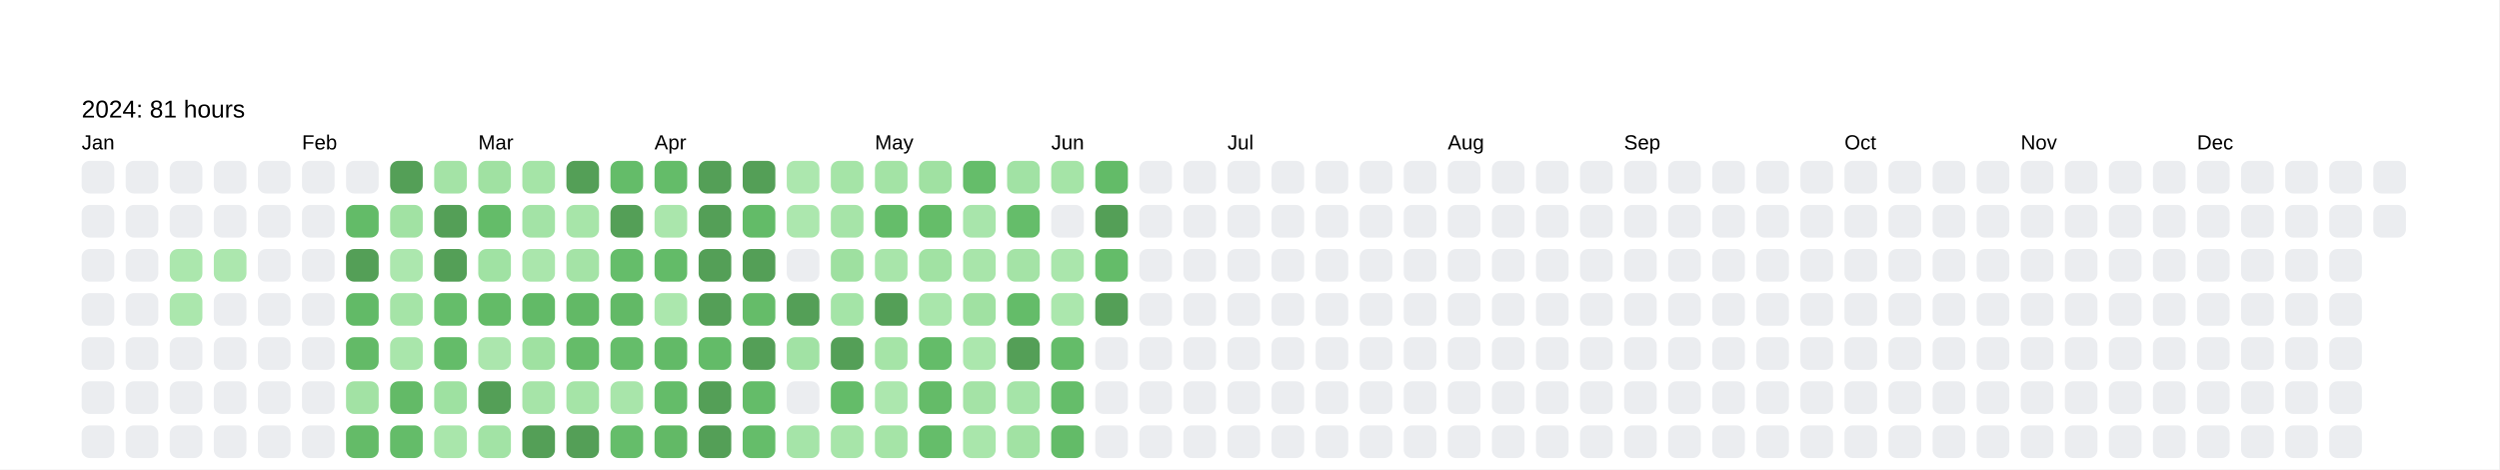
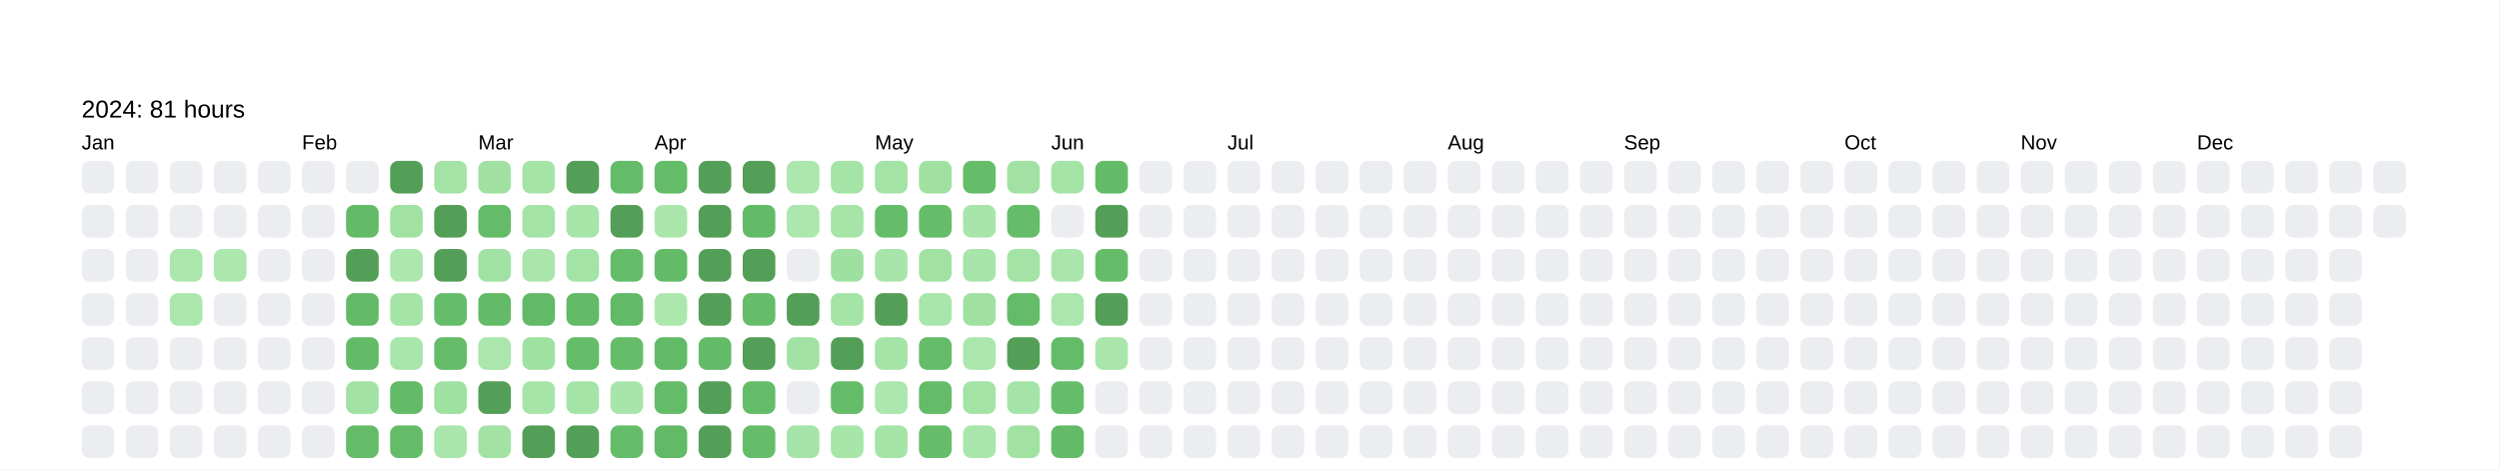
<svg xmlns="http://www.w3.org/2000/svg" baseProfile="full" height="57.5mm" version="1.1" viewBox="0,0,306.2,57.5" width="306.2mm">
  <defs />
  <rect fill="#FFFFFF" height="57.5" width="306.2" x="0" y="0" />
  <text fill="#000000" style="font-size:6px; font-family:Arial; font-weight:bold;" x="10" y="10" />
  <text fill="#000000" style="font-size:3px; font-family:Arial;" x="10" y="14.4">2024: 81 hours</text>
  <text fill="#000000" style="font-size:2.5px; font-family:Arial" x="10" y="18.3">Jan</text>
  <rect fill="#EBEDF0" height="4" rx="1" ry="1" width="4" x="10" y="19.7" />
  <rect fill="#EBEDF0" height="4" rx="1" ry="1" width="4" x="10" y="25.1" />
  <rect fill="#EBEDF0" height="4" rx="1" ry="1" width="4" x="10" y="30.5" />
  <rect fill="#EBEDF0" height="4" rx="1" ry="1" width="4" x="10" y="35.9" />
  <rect fill="#EBEDF0" height="4" rx="1" ry="1" width="4" x="10" y="41.3" />
  <rect fill="#EBEDF0" height="4" rx="1" ry="1" width="4" x="10" y="46.7" />
  <rect fill="#EBEDF0" height="4" rx="1" ry="1" width="4" x="10" y="52.1" />
  <rect fill="#EBEDF0" height="4" rx="1" ry="1" width="4" x="15.4" y="19.7" />
  <rect fill="#EBEDF0" height="4" rx="1" ry="1" width="4" x="15.4" y="25.1" />
  <rect fill="#EBEDF0" height="4" rx="1" ry="1" width="4" x="15.4" y="30.5" />
  <rect fill="#EBEDF0" height="4" rx="1" ry="1" width="4" x="15.4" y="35.9" />
  <rect fill="#EBEDF0" height="4" rx="1" ry="1" width="4" x="15.4" y="41.3" />
  <rect fill="#EBEDF0" height="4" rx="1" ry="1" width="4" x="15.4" y="46.7" />
  <rect fill="#EBEDF0" height="4" rx="1" ry="1" width="4" x="15.4" y="52.1" />
  <rect fill="#EBEDF0" height="4" rx="1" ry="1" width="4" x="20.8" y="19.7" />
  <rect fill="#EBEDF0" height="4" rx="1" ry="1" width="4" x="20.8" y="25.1" />
  <rect fill="#abe7ad" height="4" rx="1" ry="1" width="4" x="20.8" y="30.5" />
  <rect fill="#abe7ad" height="4" rx="1" ry="1" width="4" x="20.8" y="35.9" />
  <rect fill="#EBEDF0" height="4" rx="1" ry="1" width="4" x="20.8" y="41.3" />
  <rect fill="#EBEDF0" height="4" rx="1" ry="1" width="4" x="20.8" y="46.7" />
  <rect fill="#EBEDF0" height="4" rx="1" ry="1" width="4" x="20.8" y="52.1" />
  <rect fill="#EBEDF0" height="4" rx="1" ry="1" width="4" x="26.2" y="19.7" />
  <rect fill="#EBEDF0" height="4" rx="1" ry="1" width="4" x="26.2" y="25.1" />
  <rect fill="#ace7ae" height="4" rx="1" ry="1" width="4" x="26.2" y="30.5" />
  <rect fill="#EBEDF0" height="4" rx="1" ry="1" width="4" x="26.2" y="35.9" />
  <rect fill="#EBEDF0" height="4" rx="1" ry="1" width="4" x="26.2" y="41.3" />
  <rect fill="#EBEDF0" height="4" rx="1" ry="1" width="4" x="26.2" y="46.7" />
  <rect fill="#EBEDF0" height="4" rx="1" ry="1" width="4" x="26.2" y="52.1" />
  <rect fill="#EBEDF0" height="4" rx="1" ry="1" width="4" x="31.6" y="19.7" />
  <rect fill="#EBEDF0" height="4" rx="1" ry="1" width="4" x="31.6" y="25.1" />
  <rect fill="#EBEDF0" height="4" rx="1" ry="1" width="4" x="31.6" y="30.5" />
  <rect fill="#EBEDF0" height="4" rx="1" ry="1" width="4" x="31.6" y="35.9" />
  <rect fill="#EBEDF0" height="4" rx="1" ry="1" width="4" x="31.6" y="41.3" />
  <rect fill="#EBEDF0" height="4" rx="1" ry="1" width="4" x="31.6" y="46.7" />
  <rect fill="#EBEDF0" height="4" rx="1" ry="1" width="4" x="31.6" y="52.1" />
  <text fill="#000000" style="font-size:2.5px; font-family:Arial" x="37.0" y="18.3">Feb</text>
  <rect fill="#EBEDF0" height="4" rx="1" ry="1" width="4" x="37.0" y="19.7" />
  <rect fill="#EBEDF0" height="4" rx="1" ry="1" width="4" x="37.0" y="25.1" />
  <rect fill="#EBEDF0" height="4" rx="1" ry="1" width="4" x="37.0" y="30.5" />
  <rect fill="#EBEDF0" height="4" rx="1" ry="1" width="4" x="37.0" y="35.9" />
  <rect fill="#EBEDF0" height="4" rx="1" ry="1" width="4" x="37.0" y="41.3" />
  <rect fill="#EBEDF0" height="4" rx="1" ry="1" width="4" x="37.0" y="46.7" />
  <rect fill="#EBEDF0" height="4" rx="1" ry="1" width="4" x="37.0" y="52.1" />
  <rect fill="#EBEDF0" height="4" rx="1" ry="1" width="4" x="42.4" y="19.7" />
  <rect fill="#63bb68" height="4" rx="1" ry="1" width="4" x="42.4" y="25.1" />
  <rect fill="#549F57" height="4" rx="1" ry="1" width="4" x="42.4" y="30.5" />
  <rect fill="#62ba67" height="4" rx="1" ry="1" width="4" x="42.4" y="35.9" />
  <rect fill="#63ba67" height="4" rx="1" ry="1" width="4" x="42.4" y="41.3" />
  <rect fill="#a2e2a4" height="4" rx="1" ry="1" width="4" x="42.4" y="46.7" />
  <rect fill="#64bb68" height="4" rx="1" ry="1" width="4" x="42.4" y="52.1" />
  <rect fill="#549F57" height="4" rx="1" ry="1" width="4" x="47.8" y="19.7" />
  <rect fill="#a1e2a3" height="4" rx="1" ry="1" width="4" x="47.8" y="25.1" />
  <rect fill="#ace7ae" height="4" rx="1" ry="1" width="4" x="47.8" y="30.5" />
  <rect fill="#a5e4a7" height="4" rx="1" ry="1" width="4" x="47.8" y="35.9" />
  <rect fill="#a9e6ab" height="4" rx="1" ry="1" width="4" x="47.8" y="41.3" />
  <rect fill="#63ba67" height="4" rx="1" ry="1" width="4" x="47.8" y="46.7" />
  <rect fill="#64bc69" height="4" rx="1" ry="1" width="4" x="47.8" y="52.1" />
  <rect fill="#a4e3a6" height="4" rx="1" ry="1" width="4" x="53.2" y="19.7" />
  <rect fill="#549F57" height="4" rx="1" ry="1" width="4" x="53.2" y="25.1" />
  <rect fill="#549F57" height="4" rx="1" ry="1" width="4" x="53.2" y="30.5" />
  <rect fill="#65bd6a" height="4" rx="1" ry="1" width="4" x="53.2" y="35.9" />
  <rect fill="#64bc69" height="4" rx="1" ry="1" width="4" x="53.2" y="41.3" />
  <rect fill="#9ee1a1" height="4" rx="1" ry="1" width="4" x="53.2" y="46.7" />
  <rect fill="#a9e6ab" height="4" rx="1" ry="1" width="4" x="53.2" y="52.1" />
  <text fill="#000000" style="font-size:2.5px; font-family:Arial" x="58.6" y="18.3">Mar</text>
  <rect fill="#a0e1a2" height="4" rx="1" ry="1" width="4" x="58.6" y="19.7" />
  <rect fill="#64bc69" height="4" rx="1" ry="1" width="4" x="58.6" y="25.1" />
  <rect fill="#a0e2a3" height="4" rx="1" ry="1" width="4" x="58.6" y="30.5" />
  <rect fill="#63bb67" height="4" rx="1" ry="1" width="4" x="58.6" y="35.9" />
  <rect fill="#abe6ad" height="4" rx="1" ry="1" width="4" x="58.6" y="41.3" />
  <rect fill="#549F57" height="4" rx="1" ry="1" width="4" x="58.6" y="46.7" />
  <rect fill="#a2e3a5" height="4" rx="1" ry="1" width="4" x="58.6" y="52.1" />
  <rect fill="#a5e4a7" height="4" rx="1" ry="1" width="4" x="64" y="19.7" />
  <rect fill="#a3e3a6" height="4" rx="1" ry="1" width="4" x="64" y="25.1" />
  <rect fill="#aae6ac" height="4" rx="1" ry="1" width="4" x="64" y="30.5" />
  <rect fill="#62ba67" height="4" rx="1" ry="1" width="4" x="64" y="35.9" />
  <rect fill="#9fe1a1" height="4" rx="1" ry="1" width="4" x="64" y="41.3" />
  <rect fill="#a6e4a8" height="4" rx="1" ry="1" width="4" x="64" y="46.7" />
  <rect fill="#549F57" height="4" rx="1" ry="1" width="4" x="64" y="52.1" />
  <rect fill="#549F57" height="4" rx="1" ry="1" width="4" x="69.4" y="19.7" />
  <rect fill="#a7e5a9" height="4" rx="1" ry="1" width="4" x="69.4" y="25.1" />
  <rect fill="#a4e3a6" height="4" rx="1" ry="1" width="4" x="69.4" y="30.5" />
  <rect fill="#62b966" height="4" rx="1" ry="1" width="4" x="69.4" y="35.9" />
  <rect fill="#65bc69" height="4" rx="1" ry="1" width="4" x="69.4" y="41.3" />
  <rect fill="#a5e4a7" height="4" rx="1" ry="1" width="4" x="69.4" y="46.7" />
  <rect fill="#549F57" height="4" rx="1" ry="1" width="4" x="69.4" y="52.1" />
  <rect fill="#64bc69" height="4" rx="1" ry="1" width="4" x="74.8" y="19.7" />
  <rect fill="#549F57" height="4" rx="1" ry="1" width="4" x="74.8" y="25.1" />
  <rect fill="#65bd6a" height="4" rx="1" ry="1" width="4" x="74.8" y="30.5" />
  <rect fill="#62b966" height="4" rx="1" ry="1" width="4" x="74.8" y="35.9" />
  <rect fill="#65bd6a" height="4" rx="1" ry="1" width="4" x="74.8" y="41.3" />
  <rect fill="#a8e5aa" height="4" rx="1" ry="1" width="4" x="74.8" y="46.7" />
  <rect fill="#65bd6a" height="4" rx="1" ry="1" width="4" x="74.8" y="52.1" />
  <text fill="#000000" style="font-size:2.5px; font-family:Arial" x="80.2" y="18.3">Apr</text>
  <rect fill="#64bc69" height="4" rx="1" ry="1" width="4" x="80.2" y="19.7" />
  <rect fill="#aae6ac" height="4" rx="1" ry="1" width="4" x="80.2" y="25.1" />
  <rect fill="#63bb68" height="4" rx="1" ry="1" width="4" x="80.2" y="30.5" />
  <rect fill="#abe7ad" height="4" rx="1" ry="1" width="4" x="80.2" y="35.9" />
  <rect fill="#62ba67" height="4" rx="1" ry="1" width="4" x="80.2" y="41.3" />
  <rect fill="#64bc69" height="4" rx="1" ry="1" width="4" x="80.2" y="46.7" />
  <rect fill="#62b966" height="4" rx="1" ry="1" width="4" x="80.2" y="52.1" />
  <rect fill="#549F57" height="4" rx="1" ry="1" width="4" x="85.6" y="19.7" />
  <rect fill="#549F57" height="4" rx="1" ry="1" width="4" x="85.6" y="25.1" />
  <rect fill="#549F57" height="4" rx="1" ry="1" width="4" x="85.6" y="30.5" />
  <rect fill="#549F57" height="4" rx="1" ry="1" width="4" x="85.6" y="35.9" />
  <rect fill="#63bb68" height="4" rx="1" ry="1" width="4" x="85.6" y="41.3" />
  <rect fill="#549F57" height="4" rx="1" ry="1" width="4" x="85.6" y="46.7" />
  <rect fill="#549F57" height="4" rx="1" ry="1" width="4" x="85.6" y="52.1" />
  <rect fill="#549F57" height="4" rx="1" ry="1" width="4" x="91" y="19.7" />
  <rect fill="#63bb68" height="4" rx="1" ry="1" width="4" x="91" y="25.1" />
  <rect fill="#549F57" height="4" rx="1" ry="1" width="4" x="91" y="30.5" />
  <rect fill="#65bc69" height="4" rx="1" ry="1" width="4" x="91" y="35.9" />
  <rect fill="#549F57" height="4" rx="1" ry="1" width="4" x="91" y="41.3" />
  <rect fill="#64bc69" height="4" rx="1" ry="1" width="4" x="91" y="46.7" />
  <rect fill="#65bd6a" height="4" rx="1" ry="1" width="4" x="91" y="52.1" />
  <rect fill="#ace7ae" height="4" rx="1" ry="1" width="4" x="96.4" y="19.7" />
  <rect fill="#ace7ae" height="4" rx="1" ry="1" width="4" x="96.4" y="25.1" />
  <rect fill="#EBEDF0" height="4" rx="1" ry="1" width="4" x="96.4" y="30.5" />
  <rect fill="#549F57" height="4" rx="1" ry="1" width="4" x="96.4" y="35.9" />
  <rect fill="#a1e2a4" height="4" rx="1" ry="1" width="4" x="96.4" y="41.3" />
  <rect fill="#EBEDF0" height="4" rx="1" ry="1" width="4" x="96.4" y="46.7" />
  <rect fill="#a5e4a8" height="4" rx="1" ry="1" width="4" x="96.4" y="52.1" />
  <rect fill="#a5e4a7" height="4" rx="1" ry="1" width="4" x="101.8" y="19.7" />
  <rect fill="#a6e4a8" height="4" rx="1" ry="1" width="4" x="101.8" y="25.1" />
  <rect fill="#9ee0a0" height="4" rx="1" ry="1" width="4" x="101.8" y="30.5" />
  <rect fill="#a4e4a7" height="4" rx="1" ry="1" width="4" x="101.8" y="35.9" />
  <rect fill="#549F57" height="4" rx="1" ry="1" width="4" x="101.8" y="41.3" />
  <rect fill="#64bc69" height="4" rx="1" ry="1" width="4" x="101.8" y="46.7" />
  <rect fill="#a7e5a9" height="4" rx="1" ry="1" width="4" x="101.8" y="52.1" />
  <text fill="#000000" style="font-size:2.5px; font-family:Arial" x="107.2" y="18.3">May</text>
  <rect fill="#a3e3a5" height="4" rx="1" ry="1" width="4" x="107.2" y="19.7" />
  <rect fill="#65bd6a" height="4" rx="1" ry="1" width="4" x="107.2" y="25.1" />
  <rect fill="#a8e5aa" height="4" rx="1" ry="1" width="4" x="107.2" y="30.5" />
  <rect fill="#549F57" height="4" rx="1" ry="1" width="4" x="107.2" y="35.9" />
  <rect fill="#a5e4a7" height="4" rx="1" ry="1" width="4" x="107.2" y="41.3" />
  <rect fill="#ace7ae" height="4" rx="1" ry="1" width="4" x="107.2" y="46.7" />
  <rect fill="#a5e4a7" height="4" rx="1" ry="1" width="4" x="107.2" y="52.1" />
  <rect fill="#a0e1a2" height="4" rx="1" ry="1" width="4" x="112.6" y="19.7" />
  <rect fill="#65bd69" height="4" rx="1" ry="1" width="4" x="112.6" y="25.1" />
  <rect fill="#a1e2a3" height="4" rx="1" ry="1" width="4" x="112.6" y="30.5" />
  <rect fill="#a9e6ab" height="4" rx="1" ry="1" width="4" x="112.6" y="35.9" />
  <rect fill="#64bc69" height="4" rx="1" ry="1" width="4" x="112.6" y="41.3" />
  <rect fill="#64bb68" height="4" rx="1" ry="1" width="4" x="112.6" y="46.7" />
  <rect fill="#65bd6a" height="4" rx="1" ry="1" width="4" x="112.6" y="52.1" />
  <rect fill="#65bd6a" height="4" rx="1" ry="1" width="4" x="118" y="19.7" />
  <rect fill="#a8e5ab" height="4" rx="1" ry="1" width="4" x="118" y="25.1" />
  <rect fill="#a8e5aa" height="4" rx="1" ry="1" width="4" x="118" y="30.5" />
  <rect fill="#a0e1a2" height="4" rx="1" ry="1" width="4" x="118" y="35.9" />
  <rect fill="#abe7ad" height="4" rx="1" ry="1" width="4" x="118" y="41.3" />
  <rect fill="#a4e3a6" height="4" rx="1" ry="1" width="4" x="118" y="46.7" />
  <rect fill="#a9e6ab" height="4" rx="1" ry="1" width="4" x="118" y="52.1" />
  <rect fill="#a1e2a4" height="4" rx="1" ry="1" width="4" x="123.4" y="19.7" />
  <rect fill="#65bd6a" height="4" rx="1" ry="1" width="4" x="123.4" y="25.1" />
  <rect fill="#a4e3a6" height="4" rx="1" ry="1" width="4" x="123.4" y="30.5" />
  <rect fill="#64bc69" height="4" rx="1" ry="1" width="4" x="123.4" y="35.9" />
  <rect fill="#549F57" height="4" rx="1" ry="1" width="4" x="123.4" y="41.3" />
  <rect fill="#a5e4a8" height="4" rx="1" ry="1" width="4" x="123.4" y="46.7" />
  <rect fill="#a1e2a3" height="4" rx="1" ry="1" width="4" x="123.4" y="52.1" />
  <text fill="#000000" style="font-size:2.5px; font-family:Arial" x="128.8" y="18.3">Jun</text>
  <rect fill="#a5e4a7" height="4" rx="1" ry="1" width="4" x="128.8" y="19.7" />
  <rect fill="#EBEDF0" height="4" rx="1" ry="1" width="4" x="128.8" y="25.1" />
  <rect fill="#aae6ac" height="4" rx="1" ry="1" width="4" x="128.8" y="30.5" />
  <rect fill="#abe7ad" height="4" rx="1" ry="1" width="4" x="128.8" y="35.9" />
  <rect fill="#64bc69" height="4" rx="1" ry="1" width="4" x="128.8" y="41.3" />
  <rect fill="#65bd6a" height="4" rx="1" ry="1" width="4" x="128.8" y="46.7" />
  <rect fill="#63bb68" height="4" rx="1" ry="1" width="4" x="128.8" y="52.1" />
  <rect fill="#63bb68" height="4" rx="1" ry="1" width="4" x="134.2" y="19.7" />
  <rect fill="#549F57" height="4" rx="1" ry="1" width="4" x="134.2" y="25.1" />
  <rect fill="#64bc69" height="4" rx="1" ry="1" width="4" x="134.2" y="30.5" />
  <rect fill="#549F57" height="4" rx="1" ry="1" width="4" x="134.2" y="35.9" />
-   <rect fill="#EBEDF0" height="4" rx="1" ry="1" width="4" x="134.2" y="41.3" />
+   <rect fill="#aae6ac" height="4" rx="1" ry="1" width="4" x="134.2" y="41.3" />
  <rect fill="#EBEDF0" height="4" rx="1" ry="1" width="4" x="134.2" y="46.7" />
  <rect fill="#EBEDF0" height="4" rx="1" ry="1" width="4" x="134.2" y="52.1" />
  <rect fill="#EBEDF0" height="4" rx="1" ry="1" width="4" x="139.6" y="19.7" />
  <rect fill="#EBEDF0" height="4" rx="1" ry="1" width="4" x="139.6" y="25.1" />
  <rect fill="#EBEDF0" height="4" rx="1" ry="1" width="4" x="139.6" y="30.5" />
  <rect fill="#EBEDF0" height="4" rx="1" ry="1" width="4" x="139.6" y="35.9" />
  <rect fill="#EBEDF0" height="4" rx="1" ry="1" width="4" x="139.6" y="41.3" />
  <rect fill="#EBEDF0" height="4" rx="1" ry="1" width="4" x="139.6" y="46.7" />
  <rect fill="#EBEDF0" height="4" rx="1" ry="1" width="4" x="139.6" y="52.1" />
  <rect fill="#EBEDF0" height="4" rx="1" ry="1" width="4" x="145" y="19.7" />
  <rect fill="#EBEDF0" height="4" rx="1" ry="1" width="4" x="145" y="25.1" />
  <rect fill="#EBEDF0" height="4" rx="1" ry="1" width="4" x="145" y="30.5" />
  <rect fill="#EBEDF0" height="4" rx="1" ry="1" width="4" x="145" y="35.9" />
  <rect fill="#EBEDF0" height="4" rx="1" ry="1" width="4" x="145" y="41.3" />
  <rect fill="#EBEDF0" height="4" rx="1" ry="1" width="4" x="145" y="46.7" />
  <rect fill="#EBEDF0" height="4" rx="1" ry="1" width="4" x="145" y="52.1" />
  <text fill="#000000" style="font-size:2.5px; font-family:Arial" x="150.4" y="18.3">Jul</text>
  <rect fill="#EBEDF0" height="4" rx="1" ry="1" width="4" x="150.4" y="19.7" />
  <rect fill="#EBEDF0" height="4" rx="1" ry="1" width="4" x="150.4" y="25.1" />
  <rect fill="#EBEDF0" height="4" rx="1" ry="1" width="4" x="150.4" y="30.5" />
  <rect fill="#EBEDF0" height="4" rx="1" ry="1" width="4" x="150.4" y="35.9" />
  <rect fill="#EBEDF0" height="4" rx="1" ry="1" width="4" x="150.4" y="41.3" />
  <rect fill="#EBEDF0" height="4" rx="1" ry="1" width="4" x="150.4" y="46.7" />
  <rect fill="#EBEDF0" height="4" rx="1" ry="1" width="4" x="150.4" y="52.1" />
  <rect fill="#EBEDF0" height="4" rx="1" ry="1" width="4" x="155.8" y="19.7" />
  <rect fill="#EBEDF0" height="4" rx="1" ry="1" width="4" x="155.8" y="25.1" />
  <rect fill="#EBEDF0" height="4" rx="1" ry="1" width="4" x="155.8" y="30.5" />
  <rect fill="#EBEDF0" height="4" rx="1" ry="1" width="4" x="155.8" y="35.9" />
  <rect fill="#EBEDF0" height="4" rx="1" ry="1" width="4" x="155.8" y="41.3" />
  <rect fill="#EBEDF0" height="4" rx="1" ry="1" width="4" x="155.8" y="46.7" />
  <rect fill="#EBEDF0" height="4" rx="1" ry="1" width="4" x="155.8" y="52.1" />
  <rect fill="#EBEDF0" height="4" rx="1" ry="1" width="4" x="161.2" y="19.7" />
  <rect fill="#EBEDF0" height="4" rx="1" ry="1" width="4" x="161.2" y="25.1" />
  <rect fill="#EBEDF0" height="4" rx="1" ry="1" width="4" x="161.2" y="30.5" />
  <rect fill="#EBEDF0" height="4" rx="1" ry="1" width="4" x="161.2" y="35.9" />
  <rect fill="#EBEDF0" height="4" rx="1" ry="1" width="4" x="161.2" y="41.3" />
  <rect fill="#EBEDF0" height="4" rx="1" ry="1" width="4" x="161.2" y="46.7" />
  <rect fill="#EBEDF0" height="4" rx="1" ry="1" width="4" x="161.2" y="52.1" />
  <rect fill="#EBEDF0" height="4" rx="1" ry="1" width="4" x="166.6" y="19.7" />
  <rect fill="#EBEDF0" height="4" rx="1" ry="1" width="4" x="166.6" y="25.1" />
  <rect fill="#EBEDF0" height="4" rx="1" ry="1" width="4" x="166.6" y="30.5" />
  <rect fill="#EBEDF0" height="4" rx="1" ry="1" width="4" x="166.6" y="35.9" />
  <rect fill="#EBEDF0" height="4" rx="1" ry="1" width="4" x="166.6" y="41.3" />
  <rect fill="#EBEDF0" height="4" rx="1" ry="1" width="4" x="166.6" y="46.7" />
  <rect fill="#EBEDF0" height="4" rx="1" ry="1" width="4" x="166.6" y="52.1" />
  <rect fill="#EBEDF0" height="4" rx="1" ry="1" width="4" x="172" y="19.7" />
  <rect fill="#EBEDF0" height="4" rx="1" ry="1" width="4" x="172" y="25.1" />
  <rect fill="#EBEDF0" height="4" rx="1" ry="1" width="4" x="172" y="30.5" />
  <rect fill="#EBEDF0" height="4" rx="1" ry="1" width="4" x="172" y="35.9" />
  <rect fill="#EBEDF0" height="4" rx="1" ry="1" width="4" x="172" y="41.3" />
  <rect fill="#EBEDF0" height="4" rx="1" ry="1" width="4" x="172" y="46.7" />
  <rect fill="#EBEDF0" height="4" rx="1" ry="1" width="4" x="172" y="52.1" />
  <text fill="#000000" style="font-size:2.5px; font-family:Arial" x="177.4" y="18.3">Aug</text>
  <rect fill="#EBEDF0" height="4" rx="1" ry="1" width="4" x="177.4" y="19.7" />
  <rect fill="#EBEDF0" height="4" rx="1" ry="1" width="4" x="177.4" y="25.1" />
  <rect fill="#EBEDF0" height="4" rx="1" ry="1" width="4" x="177.4" y="30.5" />
  <rect fill="#EBEDF0" height="4" rx="1" ry="1" width="4" x="177.4" y="35.9" />
  <rect fill="#EBEDF0" height="4" rx="1" ry="1" width="4" x="177.4" y="41.3" />
  <rect fill="#EBEDF0" height="4" rx="1" ry="1" width="4" x="177.4" y="46.7" />
  <rect fill="#EBEDF0" height="4" rx="1" ry="1" width="4" x="177.4" y="52.1" />
  <rect fill="#EBEDF0" height="4" rx="1" ry="1" width="4" x="182.8" y="19.7" />
  <rect fill="#EBEDF0" height="4" rx="1" ry="1" width="4" x="182.8" y="25.1" />
  <rect fill="#EBEDF0" height="4" rx="1" ry="1" width="4" x="182.8" y="30.5" />
  <rect fill="#EBEDF0" height="4" rx="1" ry="1" width="4" x="182.8" y="35.9" />
  <rect fill="#EBEDF0" height="4" rx="1" ry="1" width="4" x="182.8" y="41.3" />
  <rect fill="#EBEDF0" height="4" rx="1" ry="1" width="4" x="182.8" y="46.7" />
  <rect fill="#EBEDF0" height="4" rx="1" ry="1" width="4" x="182.8" y="52.1" />
  <rect fill="#EBEDF0" height="4" rx="1" ry="1" width="4" x="188.2" y="19.7" />
  <rect fill="#EBEDF0" height="4" rx="1" ry="1" width="4" x="188.2" y="25.1" />
  <rect fill="#EBEDF0" height="4" rx="1" ry="1" width="4" x="188.2" y="30.5" />
  <rect fill="#EBEDF0" height="4" rx="1" ry="1" width="4" x="188.2" y="35.9" />
  <rect fill="#EBEDF0" height="4" rx="1" ry="1" width="4" x="188.2" y="41.3" />
  <rect fill="#EBEDF0" height="4" rx="1" ry="1" width="4" x="188.2" y="46.7" />
  <rect fill="#EBEDF0" height="4" rx="1" ry="1" width="4" x="188.2" y="52.1" />
  <rect fill="#EBEDF0" height="4" rx="1" ry="1" width="4" x="193.6" y="19.7" />
  <rect fill="#EBEDF0" height="4" rx="1" ry="1" width="4" x="193.6" y="25.1" />
  <rect fill="#EBEDF0" height="4" rx="1" ry="1" width="4" x="193.6" y="30.5" />
  <rect fill="#EBEDF0" height="4" rx="1" ry="1" width="4" x="193.6" y="35.9" />
  <rect fill="#EBEDF0" height="4" rx="1" ry="1" width="4" x="193.6" y="41.3" />
  <rect fill="#EBEDF0" height="4" rx="1" ry="1" width="4" x="193.6" y="46.7" />
  <rect fill="#EBEDF0" height="4" rx="1" ry="1" width="4" x="193.6" y="52.1" />
  <text fill="#000000" style="font-size:2.5px; font-family:Arial" x="199" y="18.3">Sep</text>
  <rect fill="#EBEDF0" height="4" rx="1" ry="1" width="4" x="199" y="19.7" />
  <rect fill="#EBEDF0" height="4" rx="1" ry="1" width="4" x="199" y="25.1" />
  <rect fill="#EBEDF0" height="4" rx="1" ry="1" width="4" x="199" y="30.5" />
  <rect fill="#EBEDF0" height="4" rx="1" ry="1" width="4" x="199" y="35.9" />
  <rect fill="#EBEDF0" height="4" rx="1" ry="1" width="4" x="199" y="41.3" />
  <rect fill="#EBEDF0" height="4" rx="1" ry="1" width="4" x="199" y="46.7" />
  <rect fill="#EBEDF0" height="4" rx="1" ry="1" width="4" x="199" y="52.1" />
  <rect fill="#EBEDF0" height="4" rx="1" ry="1" width="4" x="204.4" y="19.7" />
  <rect fill="#EBEDF0" height="4" rx="1" ry="1" width="4" x="204.4" y="25.1" />
  <rect fill="#EBEDF0" height="4" rx="1" ry="1" width="4" x="204.4" y="30.5" />
  <rect fill="#EBEDF0" height="4" rx="1" ry="1" width="4" x="204.4" y="35.9" />
  <rect fill="#EBEDF0" height="4" rx="1" ry="1" width="4" x="204.4" y="41.3" />
  <rect fill="#EBEDF0" height="4" rx="1" ry="1" width="4" x="204.4" y="46.7" />
  <rect fill="#EBEDF0" height="4" rx="1" ry="1" width="4" x="204.4" y="52.1" />
  <rect fill="#EBEDF0" height="4" rx="1" ry="1" width="4" x="209.8" y="19.7" />
  <rect fill="#EBEDF0" height="4" rx="1" ry="1" width="4" x="209.8" y="25.1" />
  <rect fill="#EBEDF0" height="4" rx="1" ry="1" width="4" x="209.8" y="30.5" />
  <rect fill="#EBEDF0" height="4" rx="1" ry="1" width="4" x="209.8" y="35.9" />
  <rect fill="#EBEDF0" height="4" rx="1" ry="1" width="4" x="209.8" y="41.3" />
  <rect fill="#EBEDF0" height="4" rx="1" ry="1" width="4" x="209.8" y="46.7" />
  <rect fill="#EBEDF0" height="4" rx="1" ry="1" width="4" x="209.8" y="52.1" />
  <rect fill="#EBEDF0" height="4" rx="1" ry="1" width="4" x="215.2" y="19.7" />
  <rect fill="#EBEDF0" height="4" rx="1" ry="1" width="4" x="215.2" y="25.1" />
  <rect fill="#EBEDF0" height="4" rx="1" ry="1" width="4" x="215.2" y="30.5" />
  <rect fill="#EBEDF0" height="4" rx="1" ry="1" width="4" x="215.2" y="35.9" />
  <rect fill="#EBEDF0" height="4" rx="1" ry="1" width="4" x="215.2" y="41.3" />
  <rect fill="#EBEDF0" height="4" rx="1" ry="1" width="4" x="215.2" y="46.7" />
  <rect fill="#EBEDF0" height="4" rx="1" ry="1" width="4" x="215.2" y="52.1" />
  <rect fill="#EBEDF0" height="4" rx="1" ry="1" width="4" x="220.6" y="19.7" />
  <rect fill="#EBEDF0" height="4" rx="1" ry="1" width="4" x="220.6" y="25.1" />
  <rect fill="#EBEDF0" height="4" rx="1" ry="1" width="4" x="220.6" y="30.5" />
  <rect fill="#EBEDF0" height="4" rx="1" ry="1" width="4" x="220.6" y="35.9" />
  <rect fill="#EBEDF0" height="4" rx="1" ry="1" width="4" x="220.6" y="41.3" />
  <rect fill="#EBEDF0" height="4" rx="1" ry="1" width="4" x="220.6" y="46.7" />
  <rect fill="#EBEDF0" height="4" rx="1" ry="1" width="4" x="220.6" y="52.1" />
  <text fill="#000000" style="font-size:2.5px; font-family:Arial" x="226" y="18.3">Oct</text>
  <rect fill="#EBEDF0" height="4" rx="1" ry="1" width="4" x="226" y="19.7" />
  <rect fill="#EBEDF0" height="4" rx="1" ry="1" width="4" x="226" y="25.1" />
  <rect fill="#EBEDF0" height="4" rx="1" ry="1" width="4" x="226" y="30.5" />
  <rect fill="#EBEDF0" height="4" rx="1" ry="1" width="4" x="226" y="35.9" />
  <rect fill="#EBEDF0" height="4" rx="1" ry="1" width="4" x="226" y="41.3" />
  <rect fill="#EBEDF0" height="4" rx="1" ry="1" width="4" x="226" y="46.7" />
  <rect fill="#EBEDF0" height="4" rx="1" ry="1" width="4" x="226" y="52.1" />
  <rect fill="#EBEDF0" height="4" rx="1" ry="1" width="4" x="231.4" y="19.7" />
  <rect fill="#EBEDF0" height="4" rx="1" ry="1" width="4" x="231.4" y="25.1" />
  <rect fill="#EBEDF0" height="4" rx="1" ry="1" width="4" x="231.4" y="30.5" />
  <rect fill="#EBEDF0" height="4" rx="1" ry="1" width="4" x="231.4" y="35.9" />
  <rect fill="#EBEDF0" height="4" rx="1" ry="1" width="4" x="231.4" y="41.3" />
  <rect fill="#EBEDF0" height="4" rx="1" ry="1" width="4" x="231.4" y="46.7" />
  <rect fill="#EBEDF0" height="4" rx="1" ry="1" width="4" x="231.4" y="52.1" />
  <rect fill="#EBEDF0" height="4" rx="1" ry="1" width="4" x="236.8" y="19.7" />
  <rect fill="#EBEDF0" height="4" rx="1" ry="1" width="4" x="236.8" y="25.1" />
  <rect fill="#EBEDF0" height="4" rx="1" ry="1" width="4" x="236.8" y="30.5" />
  <rect fill="#EBEDF0" height="4" rx="1" ry="1" width="4" x="236.8" y="35.9" />
  <rect fill="#EBEDF0" height="4" rx="1" ry="1" width="4" x="236.8" y="41.3" />
  <rect fill="#EBEDF0" height="4" rx="1" ry="1" width="4" x="236.8" y="46.7" />
  <rect fill="#EBEDF0" height="4" rx="1" ry="1" width="4" x="236.8" y="52.1" />
  <rect fill="#EBEDF0" height="4" rx="1" ry="1" width="4" x="242.2" y="19.7" />
  <rect fill="#EBEDF0" height="4" rx="1" ry="1" width="4" x="242.2" y="25.1" />
  <rect fill="#EBEDF0" height="4" rx="1" ry="1" width="4" x="242.2" y="30.5" />
  <rect fill="#EBEDF0" height="4" rx="1" ry="1" width="4" x="242.2" y="35.9" />
  <rect fill="#EBEDF0" height="4" rx="1" ry="1" width="4" x="242.2" y="41.3" />
  <rect fill="#EBEDF0" height="4" rx="1" ry="1" width="4" x="242.2" y="46.7" />
  <rect fill="#EBEDF0" height="4" rx="1" ry="1" width="4" x="242.2" y="52.1" />
  <text fill="#000000" style="font-size:2.5px; font-family:Arial" x="247.6" y="18.3">Nov</text>
  <rect fill="#EBEDF0" height="4" rx="1" ry="1" width="4" x="247.6" y="19.7" />
  <rect fill="#EBEDF0" height="4" rx="1" ry="1" width="4" x="247.6" y="25.1" />
  <rect fill="#EBEDF0" height="4" rx="1" ry="1" width="4" x="247.6" y="30.5" />
  <rect fill="#EBEDF0" height="4" rx="1" ry="1" width="4" x="247.6" y="35.9" />
  <rect fill="#EBEDF0" height="4" rx="1" ry="1" width="4" x="247.6" y="41.3" />
  <rect fill="#EBEDF0" height="4" rx="1" ry="1" width="4" x="247.6" y="46.7" />
  <rect fill="#EBEDF0" height="4" rx="1" ry="1" width="4" x="247.6" y="52.1" />
  <rect fill="#EBEDF0" height="4" rx="1" ry="1" width="4" x="253" y="19.7" />
  <rect fill="#EBEDF0" height="4" rx="1" ry="1" width="4" x="253" y="25.1" />
  <rect fill="#EBEDF0" height="4" rx="1" ry="1" width="4" x="253" y="30.5" />
  <rect fill="#EBEDF0" height="4" rx="1" ry="1" width="4" x="253" y="35.9" />
  <rect fill="#EBEDF0" height="4" rx="1" ry="1" width="4" x="253" y="41.3" />
  <rect fill="#EBEDF0" height="4" rx="1" ry="1" width="4" x="253" y="46.7" />
  <rect fill="#EBEDF0" height="4" rx="1" ry="1" width="4" x="253" y="52.1" />
  <rect fill="#EBEDF0" height="4" rx="1" ry="1" width="4" x="258.4" y="19.7" />
  <rect fill="#EBEDF0" height="4" rx="1" ry="1" width="4" x="258.4" y="25.1" />
  <rect fill="#EBEDF0" height="4" rx="1" ry="1" width="4" x="258.4" y="30.5" />
  <rect fill="#EBEDF0" height="4" rx="1" ry="1" width="4" x="258.4" y="35.9" />
  <rect fill="#EBEDF0" height="4" rx="1" ry="1" width="4" x="258.4" y="41.3" />
  <rect fill="#EBEDF0" height="4" rx="1" ry="1" width="4" x="258.4" y="46.7" />
  <rect fill="#EBEDF0" height="4" rx="1" ry="1" width="4" x="258.4" y="52.1" />
  <rect fill="#EBEDF0" height="4" rx="1" ry="1" width="4" x="263.8" y="19.7" />
  <rect fill="#EBEDF0" height="4" rx="1" ry="1" width="4" x="263.8" y="25.1" />
  <rect fill="#EBEDF0" height="4" rx="1" ry="1" width="4" x="263.8" y="30.5" />
  <rect fill="#EBEDF0" height="4" rx="1" ry="1" width="4" x="263.8" y="35.9" />
  <rect fill="#EBEDF0" height="4" rx="1" ry="1" width="4" x="263.8" y="41.3" />
  <rect fill="#EBEDF0" height="4" rx="1" ry="1" width="4" x="263.8" y="46.7" />
  <rect fill="#EBEDF0" height="4" rx="1" ry="1" width="4" x="263.8" y="52.1" />
  <text fill="#000000" style="font-size:2.5px; font-family:Arial" x="269.2" y="18.3">Dec</text>
  <rect fill="#EBEDF0" height="4" rx="1" ry="1" width="4" x="269.2" y="19.7" />
  <rect fill="#EBEDF0" height="4" rx="1" ry="1" width="4" x="269.2" y="25.1" />
  <rect fill="#EBEDF0" height="4" rx="1" ry="1" width="4" x="269.2" y="30.5" />
  <rect fill="#EBEDF0" height="4" rx="1" ry="1" width="4" x="269.2" y="35.9" />
  <rect fill="#EBEDF0" height="4" rx="1" ry="1" width="4" x="269.2" y="41.3" />
  <rect fill="#EBEDF0" height="4" rx="1" ry="1" width="4" x="269.2" y="46.7" />
  <rect fill="#EBEDF0" height="4" rx="1" ry="1" width="4" x="269.2" y="52.1" />
  <rect fill="#EBEDF0" height="4" rx="1" ry="1" width="4" x="274.6" y="19.7" />
  <rect fill="#EBEDF0" height="4" rx="1" ry="1" width="4" x="274.6" y="25.1" />
  <rect fill="#EBEDF0" height="4" rx="1" ry="1" width="4" x="274.6" y="30.5" />
  <rect fill="#EBEDF0" height="4" rx="1" ry="1" width="4" x="274.6" y="35.9" />
  <rect fill="#EBEDF0" height="4" rx="1" ry="1" width="4" x="274.6" y="41.3" />
  <rect fill="#EBEDF0" height="4" rx="1" ry="1" width="4" x="274.6" y="46.7" />
  <rect fill="#EBEDF0" height="4" rx="1" ry="1" width="4" x="274.6" y="52.1" />
  <rect fill="#EBEDF0" height="4" rx="1" ry="1" width="4" x="280" y="19.7" />
  <rect fill="#EBEDF0" height="4" rx="1" ry="1" width="4" x="280" y="25.1" />
  <rect fill="#EBEDF0" height="4" rx="1" ry="1" width="4" x="280" y="30.5" />
  <rect fill="#EBEDF0" height="4" rx="1" ry="1" width="4" x="280" y="35.9" />
  <rect fill="#EBEDF0" height="4" rx="1" ry="1" width="4" x="280" y="41.3" />
  <rect fill="#EBEDF0" height="4" rx="1" ry="1" width="4" x="280" y="46.7" />
  <rect fill="#EBEDF0" height="4" rx="1" ry="1" width="4" x="280" y="52.1" />
  <rect fill="#EBEDF0" height="4" rx="1" ry="1" width="4" x="285.4" y="19.7" />
  <rect fill="#EBEDF0" height="4" rx="1" ry="1" width="4" x="285.4" y="25.1" />
  <rect fill="#EBEDF0" height="4" rx="1" ry="1" width="4" x="285.4" y="30.5" />
  <rect fill="#EBEDF0" height="4" rx="1" ry="1" width="4" x="285.4" y="35.9" />
  <rect fill="#EBEDF0" height="4" rx="1" ry="1" width="4" x="285.4" y="41.3" />
  <rect fill="#EBEDF0" height="4" rx="1" ry="1" width="4" x="285.4" y="46.7" />
  <rect fill="#EBEDF0" height="4" rx="1" ry="1" width="4" x="285.4" y="52.1" />
  <rect fill="#EBEDF0" height="4" rx="1" ry="1" width="4" x="290.8" y="19.7" />
  <rect fill="#EBEDF0" height="4" rx="1" ry="1" width="4" x="290.8" y="25.1" />
</svg>
